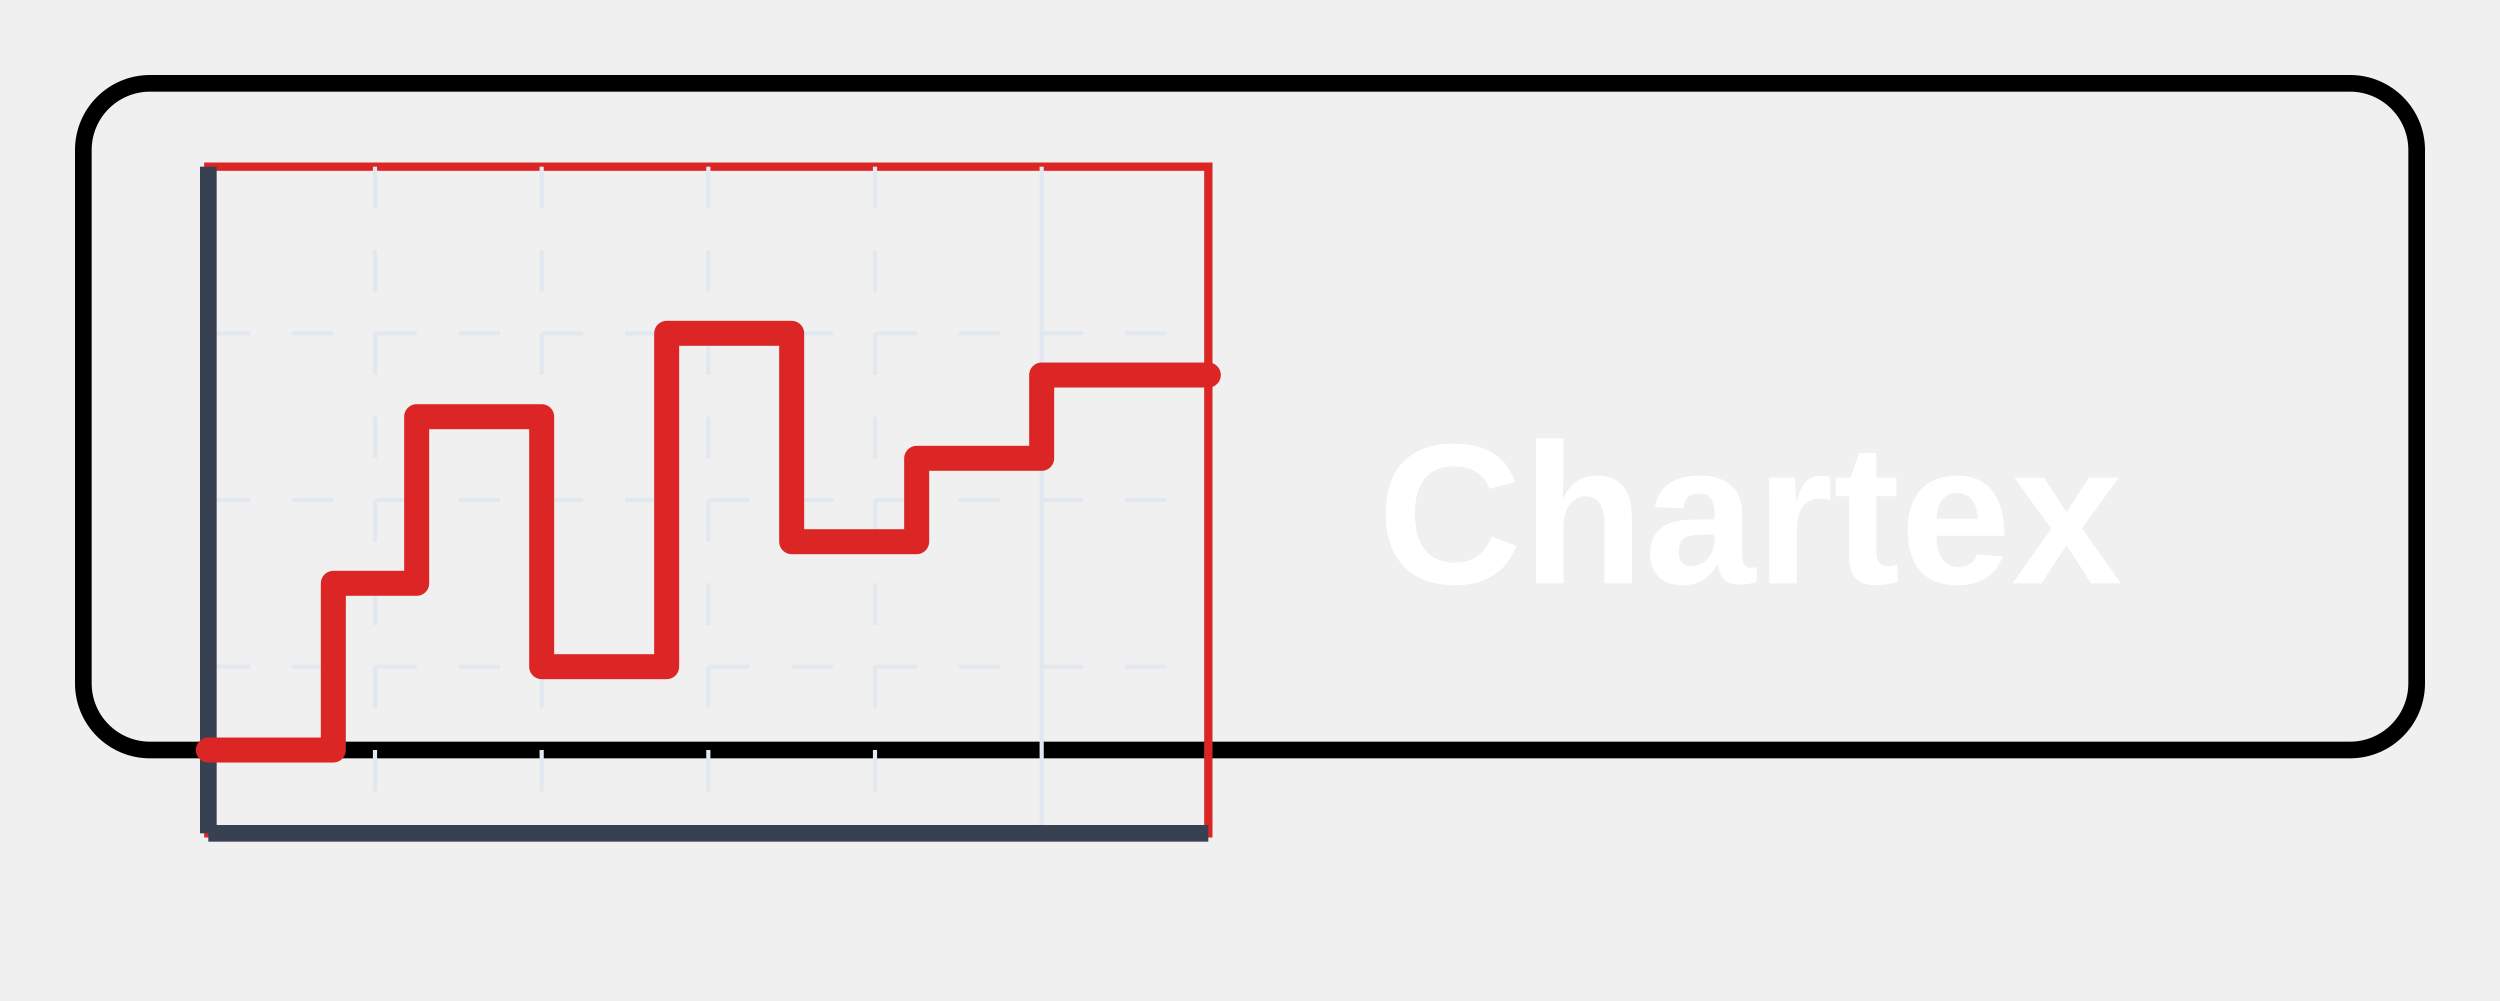
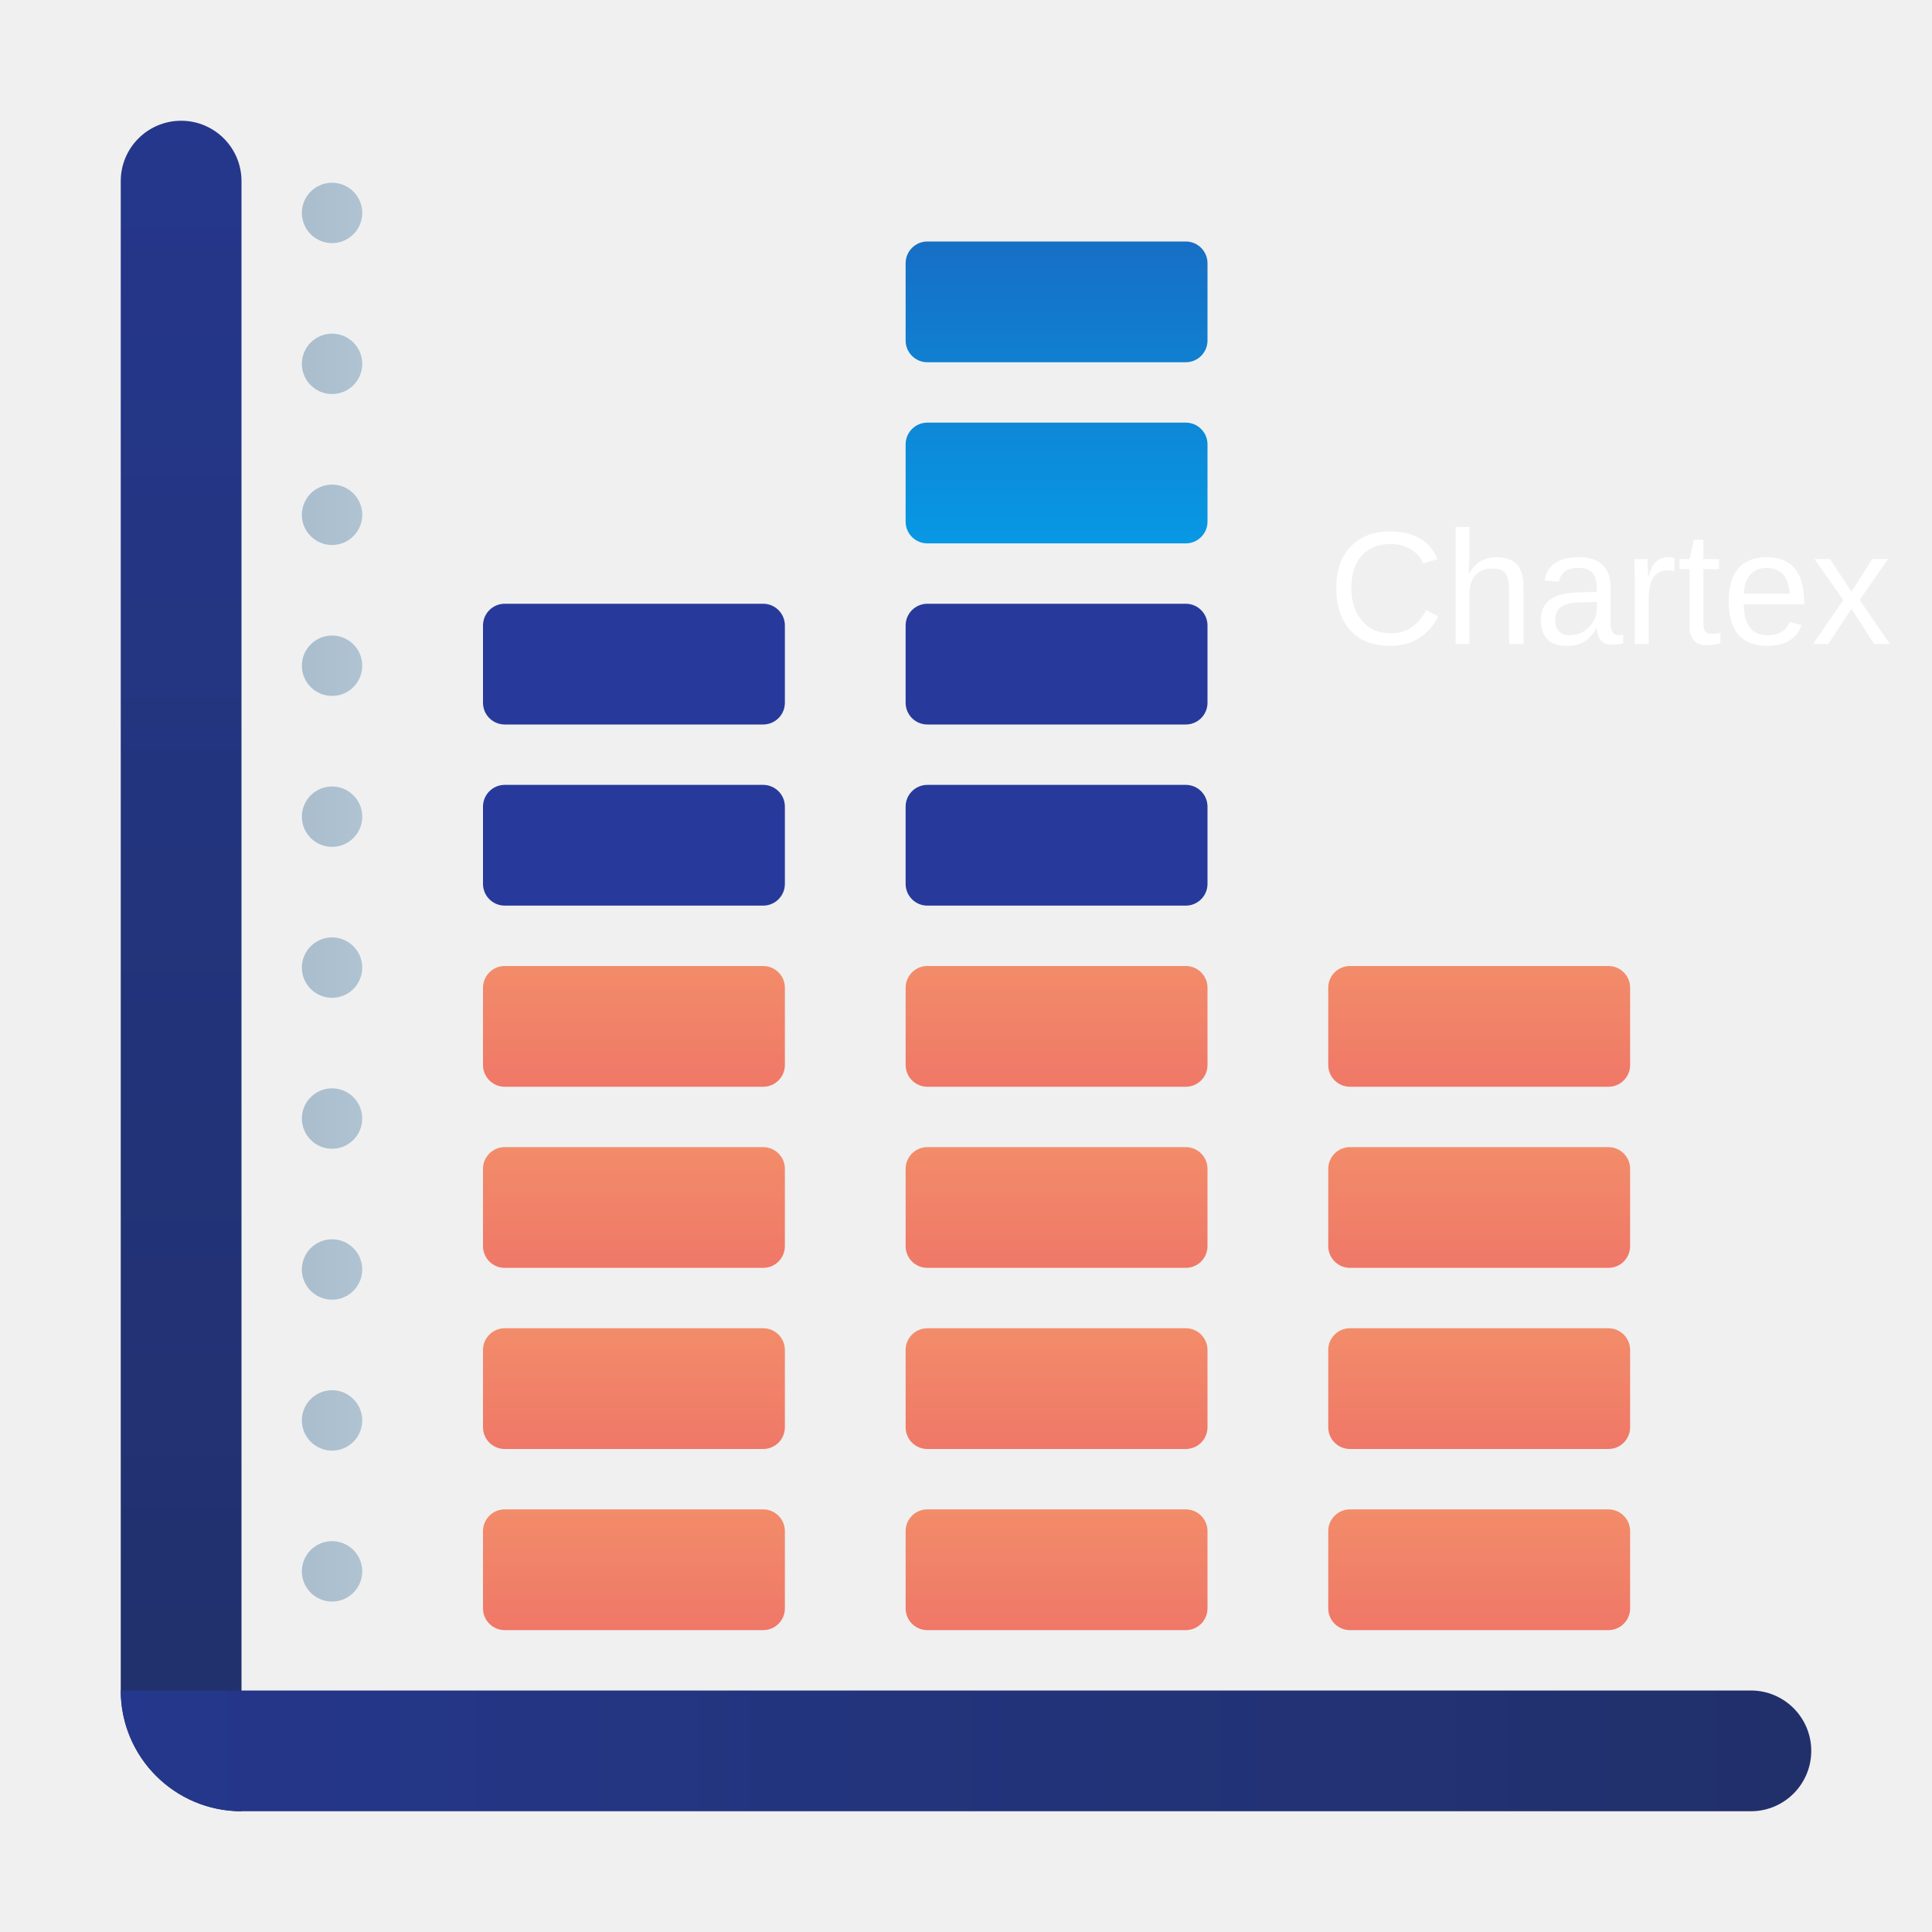
- <svg xmlns="http://www.w3.org/2000/svg" viewBox="0 0 300 120" width="300" height="120">
-   <rect x="10" y="10" width="280" height="80" fill="none" stroke="black" stroke-width="2" rx="8" />
-   <g id="chart-area" transform="translate(25, 20)">
-     <rect x="0" y="0" width="120" height="80" fill="none" stroke="#dc2626" stroke-width="1" />
-     <line x1="0" y1="20" x2="120" y2="20" stroke="#e2e8f0" stroke-width="0.5" stroke-dasharray="5 5" />
-     <line x1="0" y1="40" x2="120" y2="40" stroke="#e2e8f0" stroke-width="0.5" stroke-dasharray="5 5" />
-     <line x1="0" y1="60" x2="120" y2="60" stroke="#e2e8f0" stroke-width="0.5" stroke-dasharray="5 5" />
-     <line x1="20" y1="0" x2="20" y2="80" stroke="#e2e8f0" stroke-width="0.5" stroke-dasharray="5 5" />
-     <line x1="40" y1="0" x2="40" y2="80" stroke="#e2e8f0" stroke-width="0.5" stroke-dasharray="5 5" />
-     <line x1="60" y1="0" x2="60" y2="80" stroke="#e2e8f0" stroke-width="0.5" stroke-dasharray="5 5" />
-     <line x1="80" y1="0" x2="80" y2="80" stroke="#e2e8f0" stroke-width="0.5" stroke-dasharray="5 5" />
-     <line x1="100" y1="0" x2="100" y2="80" stroke="#e2e8f0" stroke-width="0.5" />
-     <line x1="0" y1="80" x2="120" y2="80" stroke="#374151" stroke-width="2" />
-     <line x1="0" y1="0" x2="0" y2="80" stroke="#374151" stroke-width="2" />
-     <path d="M 0 70 L 15 70 L 15 50 L 25 50 L 25 30 L 40 30 L 40 60 L 55 60 L 55 20 L 70 20 L 70 45 L 85 45 L 85 35 L 100 35 L 100 25 L 120 25" fill="none" stroke="#dc2626" stroke-width="3" stroke-linecap="round" stroke-linejoin="round" />
-   </g>
-   <text x="210" y="70" font-family="Arial, sans-serif" font-size="24" font-weight="bold" fill="white" text-anchor="middle">
-     Chartex
-   </text>
+ <svg xmlns="http://www.w3.org/2000/svg" xmlns:xlink="http://www.w3.org/1999/xlink" id="ART" viewBox="0 0 48 48">
+   <defs>
+     <linearGradient id="linear-gradient" x1="4.5" y1="-15.85" x2="4.5" y2="105.07" gradientUnits="userSpaceOnUse">
+       <stop offset="0" stop-color="#273a9b" />
+       <stop offset=".56" stop-color="#202f65" />
+       <stop offset="1" stop-color="#021e2f" />
+     </linearGradient>
+     <linearGradient id="linear-gradient-2" x1="478.5" y1="-645.85" x2="478.5" y2="-524.93" gradientTransform="rotate(-90 576 -54)" xlink:href="#linear-gradient" />
+     <linearGradient id="linear-gradient-3" x1="35.5" y1="5.29" x2=".12" y2="5.29" gradientUnits="userSpaceOnUse">
+       <stop offset="0" stop-color="#fff" />
+       <stop offset=".52" stop-color="#cce2e6" />
+       <stop offset="1" stop-color="#8fa1bb" />
+     </linearGradient>
+     <linearGradient id="linear-gradient-4" x1="35.5" y1="9.04" x2=".12" y2="9.04" xlink:href="#linear-gradient-3" />
+     <linearGradient id="linear-gradient-5" x1="35.5" y1="12.79" x2=".12" y2="12.79" xlink:href="#linear-gradient-3" />
+     <linearGradient id="linear-gradient-6" x1="35.5" y1="16.54" x2=".12" y2="16.54" xlink:href="#linear-gradient-3" />
+     <linearGradient id="linear-gradient-7" x1="35.5" y1="20.29" x2=".12" y2="20.29" xlink:href="#linear-gradient-3" />
+     <linearGradient id="linear-gradient-8" x1="35.5" y1="24.04" x2=".12" y2="24.04" xlink:href="#linear-gradient-3" />
+     <linearGradient id="linear-gradient-9" x1="35.5" y1="27.79" x2=".12" y2="27.79" xlink:href="#linear-gradient-3" />
+     <linearGradient id="linear-gradient-10" x1="35.5" y1="31.54" x2=".12" y2="31.54" xlink:href="#linear-gradient-3" />
+     <linearGradient id="linear-gradient-11" x1="35.5" y1="35.29" x2=".12" y2="35.29" xlink:href="#linear-gradient-3" />
+     <linearGradient id="linear-gradient-12" x1="35.5" y1="39.04" x2=".12" y2="39.04" xlink:href="#linear-gradient-3" />
+     <linearGradient id="linear-gradient-13" x1="15.75" y1="25.88" x2="15.75" y2="47.48" gradientUnits="userSpaceOnUse">
+       <stop offset="0" stop-color="#f3c57a" />
+       <stop offset=".49" stop-color="#f39369" />
+       <stop offset="1" stop-color="#e94867" />
+     </linearGradient>
+     <linearGradient id="linear-gradient-14" y1="21.38" x2="15.75" y2="42.98" xlink:href="#linear-gradient-13" />
+     <linearGradient id="linear-gradient-15" y1="16.88" x2="15.75" y2="38.48" xlink:href="#linear-gradient-13" />
+     <linearGradient id="linear-gradient-16" y1="12.38" x2="15.75" y2="33.98" xlink:href="#linear-gradient-13" />
+     <linearGradient id="linear-gradient-17" x1="15.75" y1="6.75" x2="15.75" y2="-24.27" xlink:href="#linear-gradient" />
+     <linearGradient id="linear-gradient-19" x1="26.25" y1="25.88" x2="26.25" y2="47.48" xlink:href="#linear-gradient-13" />
+     <linearGradient id="linear-gradient-20" x1="26.25" y1="21.38" x2="26.25" y2="42.98" xlink:href="#linear-gradient-13" />
+     <linearGradient id="linear-gradient-21" x1="26.25" y1="16.88" x2="26.25" y2="38.48" xlink:href="#linear-gradient-13" />
+     <linearGradient id="linear-gradient-22" x1="26.25" y1="12.38" x2="26.25" y2="33.98" xlink:href="#linear-gradient-13" />
+     <linearGradient id="linear-gradient-23" x1="26.25" y1="6.75" x2="26.25" y2="-24.27" xlink:href="#linear-gradient" />
+     <linearGradient id="linear-gradient-25" x1="26.25" y1="33.88" x2="26.25" y2="-1.22" gradientUnits="userSpaceOnUse">
+       <stop offset="0" stop-color="#27e9de" />
+       <stop offset=".52" stop-color="#03a4ec" />
+       <stop offset="1" stop-color="#2547a8" />
+     </linearGradient>
+     <linearGradient id="linear-gradient-27" x1="36.75" y1="25.88" x2="36.75" y2="47.48" xlink:href="#linear-gradient-13" />
+     <linearGradient id="linear-gradient-28" x1="36.75" y1="21.38" x2="36.75" y2="42.98" xlink:href="#linear-gradient-13" />
+     <linearGradient id="linear-gradient-29" x1="36.75" y1="16.88" x2="36.75" y2="38.48" xlink:href="#linear-gradient-13" />
+     <linearGradient id="linear-gradient-30" x1="36.75" y1="12.38" x2="36.75" y2="33.98" xlink:href="#linear-gradient-13" />
+     <style>
+       .cls-17{fill:url(#linear-gradient-17)}.cls-22{fill:url(#linear-gradient-23)}.cls-23{fill:url(#linear-gradient-25)}</style>
+   </defs>
+   <path d="M6 45a3 3 0 0 1-3-3V4.5A1.5 1.5 0 0 1 4.5 3 1.5 1.5 0 0 1 6 4.5z" style="fill:url(#linear-gradient)" />
+   <path d="M45 43.5a1.5 1.5 0 0 1-1.5 1.5H6a3 3 0 0 1-3-3h40.5a1.5 1.5 0 0 1 1.5 1.5z" style="fill:url(#linear-gradient-2)" />
+   <circle cx="8.25" cy="5.29" r=".75" style="fill:url(#linear-gradient-3)" />
+   <circle cx="8.25" cy="9.04" r=".75" style="fill:url(#linear-gradient-4)" />
+   <circle cx="8.25" cy="12.79" r=".75" style="fill:url(#linear-gradient-5)" />
+   <circle cx="8.25" cy="16.54" r=".75" style="fill:url(#linear-gradient-6)" />
+   <circle cx="8.25" cy="20.29" r=".75" style="fill:url(#linear-gradient-7)" />
+   <circle cx="8.25" cy="24.04" r=".75" style="fill:url(#linear-gradient-8)" />
+   <circle cx="8.25" cy="27.79" r=".75" style="fill:url(#linear-gradient-9)" />
+   <circle cx="8.25" cy="31.54" r=".75" style="fill:url(#linear-gradient-10)" />
+   <circle cx="8.25" cy="35.29" r=".75" style="fill:url(#linear-gradient-11)" />
+   <circle cx="8.25" cy="39.04" r=".75" style="fill:url(#linear-gradient-12)" />
+   <rect x="12" y="37.5" width="7.5" height="3" rx=".54" ry=".54" style="fill:url(#linear-gradient-13)" />
+   <rect x="12" y="33" width="7.5" height="3" rx=".54" ry=".54" style="fill:url(#linear-gradient-14)" />
+   <rect x="12" y="28.5" width="7.5" height="3" rx=".54" ry=".54" style="fill:url(#linear-gradient-15)" />
+   <rect x="12" y="24" width="7.5" height="3" rx=".54" ry=".54" style="fill:url(#linear-gradient-16)" />
+   <rect class="cls-17" x="12" y="19.5" width="7.5" height="3" rx=".54" ry=".54" />
+   <rect class="cls-17" x="12" y="15" width="7.5" height="3" rx=".54" ry=".54" />
+   <rect x="22.5" y="37.5" width="7.5" height="3" rx=".54" ry=".54" style="fill:url(#linear-gradient-19)" />
+   <rect x="22.5" y="33" width="7.5" height="3" rx=".54" ry=".54" style="fill:url(#linear-gradient-20)" />
+   <rect x="22.5" y="28.5" width="7.5" height="3" rx=".54" ry=".54" style="fill:url(#linear-gradient-21)" />
+   <rect x="22.5" y="24" width="7.5" height="3" rx=".54" ry=".54" style="fill:url(#linear-gradient-22)" />
+   <rect class="cls-22" x="22.5" y="19.5" width="7.5" height="3" rx=".54" ry=".54" />
+   <rect class="cls-22" x="22.5" y="15" width="7.5" height="3" rx=".54" ry=".54" />
+   <rect class="cls-23" x="22.5" y="10.5" width="7.5" height="3" rx=".54" ry=".54" />
+   <rect class="cls-23" x="22.5" y="6" width="7.5" height="3" rx=".54" ry=".54" />
+   <rect x="33" y="37.5" width="7.5" height="3" rx=".54" ry=".54" style="fill:url(#linear-gradient-27)" />
+   <rect x="33" y="33" width="7.5" height="3" rx=".54" ry=".54" style="fill:url(#linear-gradient-28)" />
+   <rect x="33" y="28.5" width="7.5" height="3" rx=".54" ry=".54" style="fill:url(#linear-gradient-29)" />
+   <rect x="33" y="24" width="7.5" height="3" rx=".54" ry=".54" style="fill:url(#linear-gradient-30)" />
+   text
+   <text x="40" y="16" font-family="Arial, sans-serif" font-size="4" fill="#fff" text-anchor="middle">Chartex</text>
</svg>
